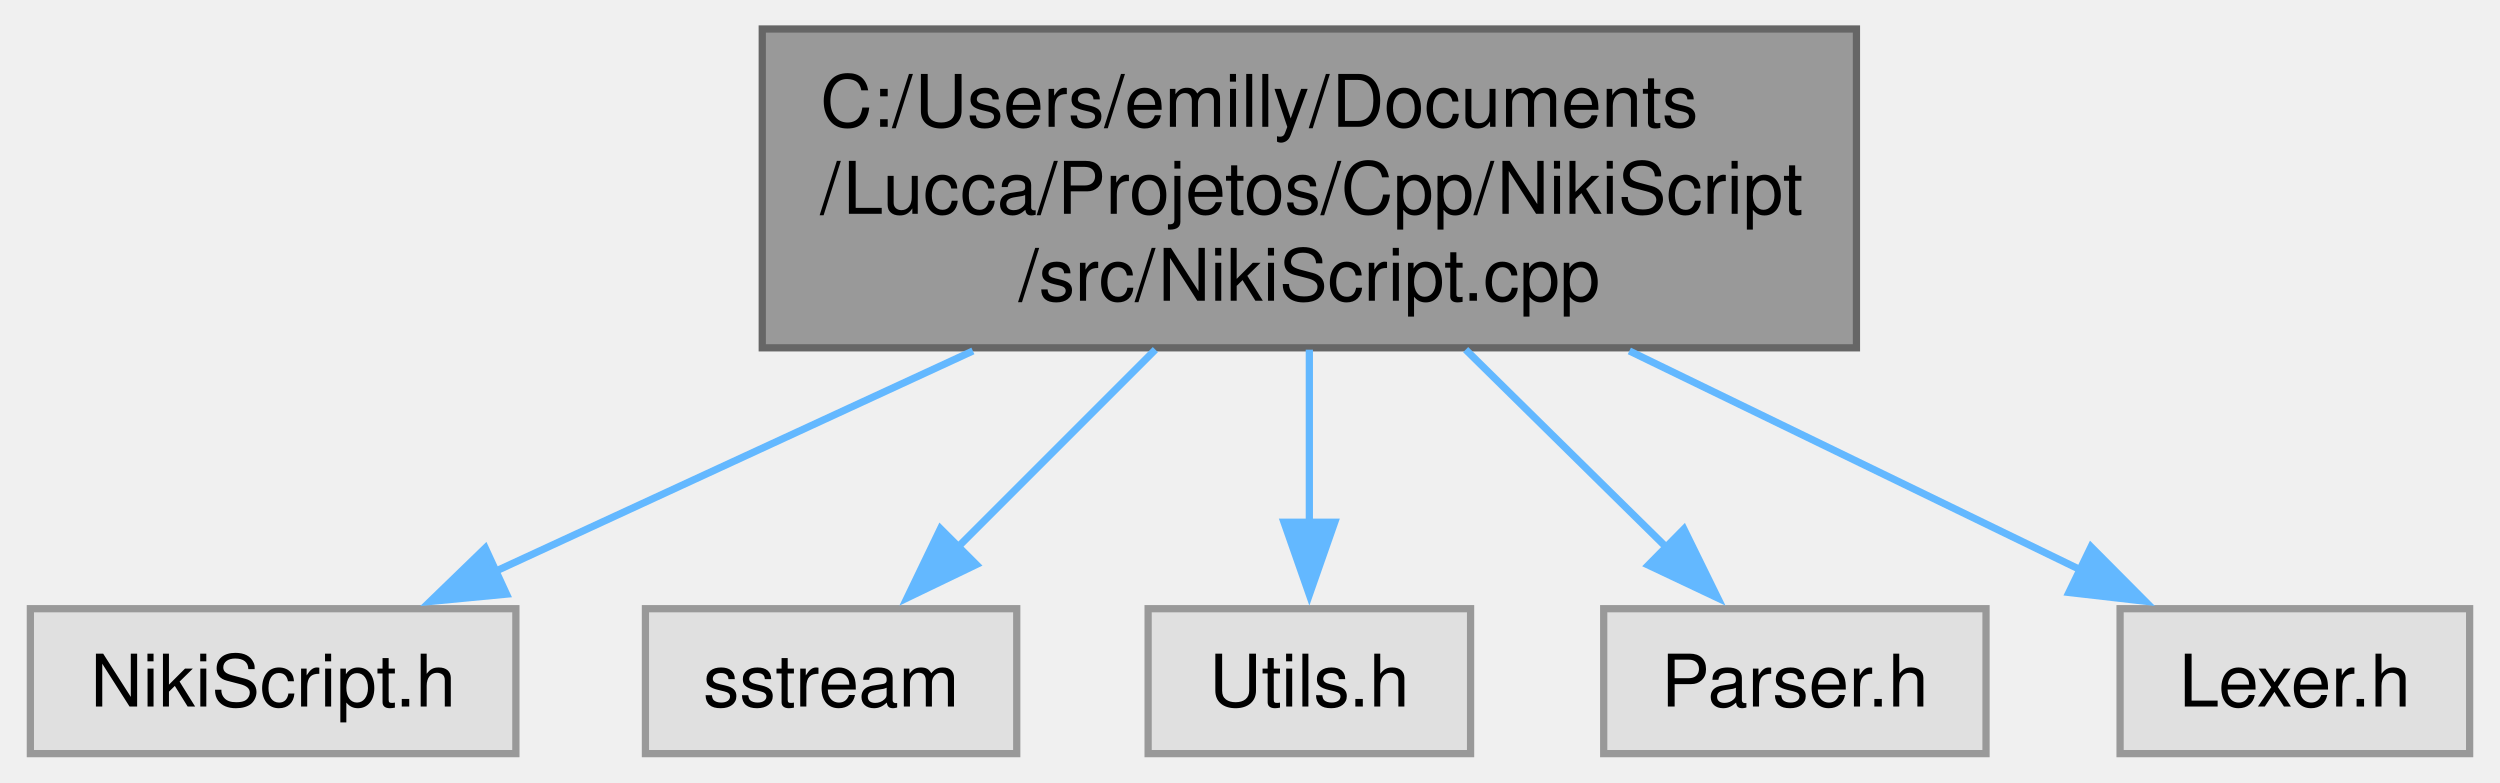
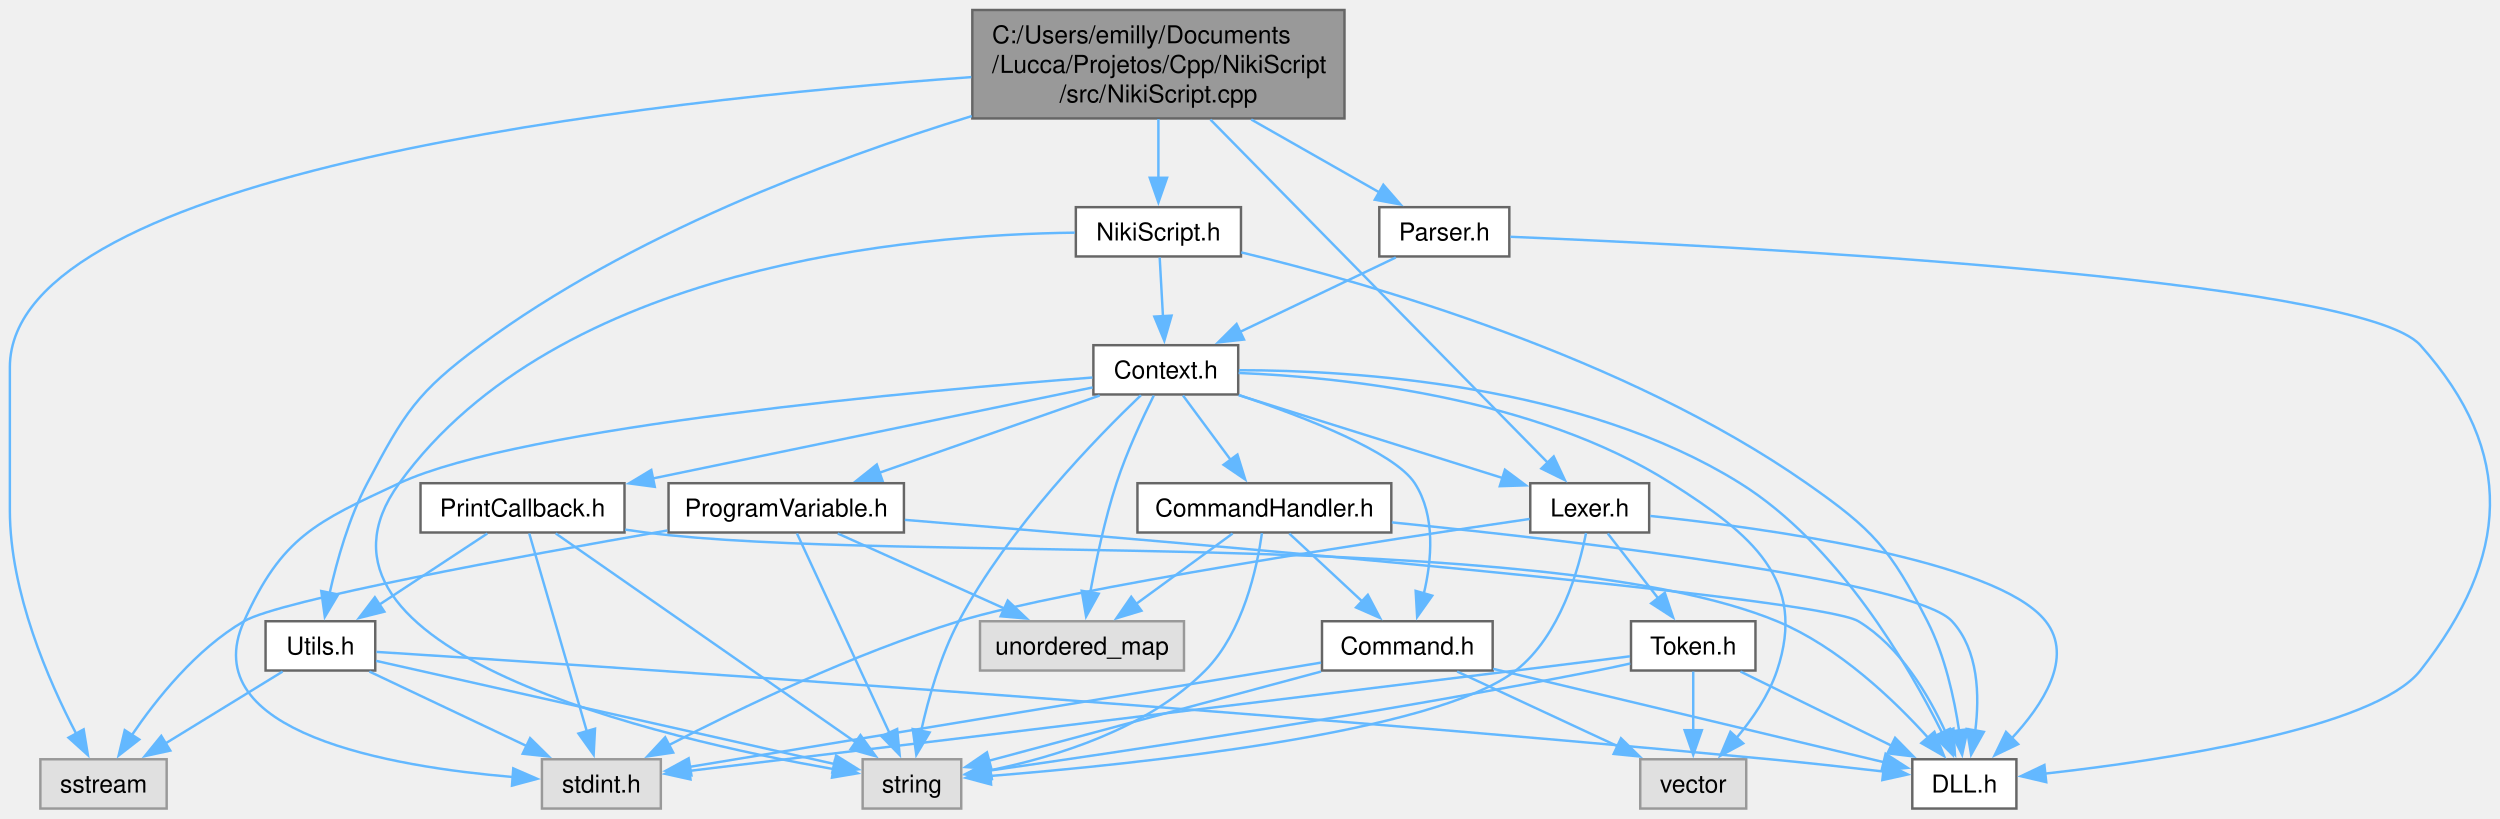
- <svg xmlns="http://www.w3.org/2000/svg" xmlns:xlink="http://www.w3.org/1999/xlink" width="345pt" height="108pt" viewBox="0.00 0.00 344.62 108.00">
-   <g id="graph0" class="graph" transform="scale(1 1) rotate(0) translate(4 104)">
+ <svg xmlns="http://www.w3.org/2000/svg" xmlns:xlink="http://www.w3.org/1999/xlink" width="1014pt" height="332pt" viewBox="0.00 0.00 1014.33 332.00">
+   <g id="graph0" class="graph" transform="scale(1 1) rotate(0) translate(4 328)">
    <g id="Node000001" class="node">
      <g id="a_Node000001">
        <a xlink:title=" ">
-           <polygon fill="#999999" stroke="#666666" points="252,-100 101,-100 101,-56 252,-56 252,-100" />
-           <text text-anchor="start" x="109" y="-86.5" font-family="Helvetica,sans-Serif" font-size="10.00">C:/Users/emilly/Documents</text>
-           <text text-anchor="start" x="109" y="-74.5" font-family="Helvetica,sans-Serif" font-size="10.00">/Lucca/Projetos/Cpp/NikiScript</text>
-           <text text-anchor="middle" x="176.5" y="-62.5" font-family="Helvetica,sans-Serif" font-size="10.00">/src/NikiScript.cpp</text>
+           <polygon fill="#999999" stroke="#666666" points="541.5,-324 390.5,-324 390.5,-280 541.5,-280 541.5,-324" />
+           <text text-anchor="start" x="398.5" y="-310.5" font-family="Helvetica,sans-Serif" font-size="10.00">C:/Users/emilly/Documents</text>
+           <text text-anchor="start" x="398.5" y="-298.5" font-family="Helvetica,sans-Serif" font-size="10.00">/Lucca/Projetos/Cpp/NikiScript</text>
+           <text text-anchor="middle" x="466" y="-286.5" font-family="Helvetica,sans-Serif" font-size="10.00">/src/NikiScript.cpp</text>
        </a>
      </g>
    </g>
    <g id="Node000002" class="node">
      <g id="a_Node000002">
-         <a xlink:title=" ">
-           <polygon fill="#e0e0e0" stroke="#999999" points="67,-20 0,-20 0,0 67,0 67,-20" />
-           <text text-anchor="middle" x="33.5" y="-6.5" font-family="Helvetica,sans-Serif" font-size="10.00">NikiScript.h</text>
+         <a xlink:href="_niki_script_8h.html" target="_top" xlink:title=" ">
+           <polygon fill="white" stroke="#666666" points="499.5,-244 432.5,-244 432.5,-224 499.5,-224 499.5,-244" />
+           <text text-anchor="middle" x="466" y="-230.5" font-family="Helvetica,sans-Serif" font-size="10.00">NikiScript.h</text>
        </a>
      </g>
    </g>
    <g id="edge1_Node000001_Node000002" class="edge">
      <g id="a_edge1_Node000001_Node000002">
        <a xlink:title=" ">
-           <path fill="none" stroke="#63b8ff" d="M130.07,-55.57C108.43,-45.58 83.28,-33.97 64.07,-25.11" />
-           <polygon fill="#63b8ff" stroke="#63b8ff" points="65.71,-22.01 55.17,-21 62.78,-28.37 65.71,-22.01" />
+           <path fill="none" stroke="#63b8ff" d="M466,-279.75C466,-272.13 466,-263.53 466,-255.93" />
+           <polygon fill="#63b8ff" stroke="#63b8ff" points="469.5,-255.93 466,-245.93 462.5,-255.93 469.5,-255.93" />
+         </a>
+       </g>
+     </g>
+     <g id="Node000012" class="node">
+       <g id="a_Node000012">
+         <a xlink:href="_utils_8h.html" target="_top" xlink:title=" ">
+           <polygon fill="white" stroke="#666666" points="148.25,-76 103.75,-76 103.75,-56 148.25,-56 148.25,-76" />
+           <text text-anchor="middle" x="126" y="-62.5" font-family="Helvetica,sans-Serif" font-size="10.00">Utils.h</text>
+         </a>
+       </g>
+     </g>
+     <g id="edge44_Node000001_Node000012" class="edge">
+       <g id="a_edge44_Node000001_Node000012">
+         <a xlink:title=" ">
+           <path fill="none" stroke="#63b8ff" d="M390.28,-280.97C331.97,-263.04 251.4,-232.64 191,-188 165.1,-168.86 160.05,-160.48 145,-132 137.59,-117.98 132.72,-100.69 129.76,-87.46" />
+           <polygon fill="#63b8ff" stroke="#63b8ff" points="133.21,-86.86 127.79,-77.76 126.35,-88.25 133.21,-86.86" />
+         </a>
+       </g>
+     </g>
+     <g id="Node000013" class="node">
+       <g id="a_Node000013">
+         <a xlink:title=" ">
+           <polygon fill="#e0e0e0" stroke="#999999" points="63.62,-20 12.38,-20 12.38,0 63.62,0 63.62,-20" />
+           <text text-anchor="middle" x="38" y="-6.5" font-family="Helvetica,sans-Serif" font-size="10.00">sstream</text>
+         </a>
+       </g>
+     </g>
+     <g id="edge43_Node000001_Node000013" class="edge">
+       <g id="a_edge43_Node000001_Node000013">
+         <a xlink:title=" ">
+           <path fill="none" stroke="#63b8ff" d="M390.09,-296.77C258.05,-287.32 0,-258.66 0,-179 0,-179 0,-179 0,-121 0,-87.77 15.68,-51.85 26.9,-30.4" />
+           <polygon fill="#63b8ff" stroke="#63b8ff" points="29.94,-32.12 31.67,-21.66 23.8,-28.76 29.94,-32.12" />
+         </a>
+       </g>
+     </g>
+     <g id="Node000015" class="node">
+       <g id="a_Node000015">
+         <a xlink:href="_lexer_8h.html" target="_top" xlink:title=" ">
+           <polygon fill="white" stroke="#666666" points="665.12,-132 616.88,-132 616.88,-112 665.12,-112 665.12,-132" />
+           <text text-anchor="middle" x="641" y="-118.5" font-family="Helvetica,sans-Serif" font-size="10.00">Lexer.h</text>
+         </a>
+       </g>
+     </g>
+     <g id="edge48_Node000001_Node000015" class="edge">
+       <g id="a_edge48_Node000001_Node000015">
+         <a xlink:title=" ">
+           <path fill="none" stroke="#63b8ff" d="M487.11,-279.53C522.18,-243.86 591.75,-173.09 623.94,-140.36" />
+           <polygon fill="#63b8ff" stroke="#63b8ff" points="626.39,-142.86 630.9,-133.27 621.39,-137.95 626.39,-142.86" />
+         </a>
+       </g>
+     </g>
+     <g id="Node000017" class="node">
+       <g id="a_Node000017">
+         <a xlink:href="_parser_8h.html" target="_top" xlink:title=" ">
+           <polygon fill="white" stroke="#666666" points="608.38,-244 555.62,-244 555.62,-224 608.38,-224 608.38,-244" />
+           <text text-anchor="middle" x="582" y="-230.5" font-family="Helvetica,sans-Serif" font-size="10.00">Parser.h</text>
+         </a>
+       </g>
+     </g>
+     <g id="edge45_Node000001_Node000017" class="edge">
+       <g id="a_edge45_Node000001_Node000017">
+         <a xlink:title=" ">
+           <path fill="none" stroke="#63b8ff" d="M503.66,-279.57C520.65,-269.91 540.3,-258.73 555.67,-249.98" />
+           <polygon fill="#63b8ff" stroke="#63b8ff" points="557.26,-253.1 564.22,-245.11 553.8,-247.02 557.26,-253.1" />
        </a>
      </g>
    </g>
    <g id="Node000003" class="node">
      <g id="a_Node000003">
        <a xlink:title=" ">
-           <polygon fill="#e0e0e0" stroke="#999999" points="136.12,-20 84.88,-20 84.88,0 136.12,0 136.12,-20" />
-           <text text-anchor="middle" x="110.5" y="-6.5" font-family="Helvetica,sans-Serif" font-size="10.00">sstream</text>
-         </a>
-       </g>
-     </g>
-     <g id="edge2_Node000001_Node000003" class="edge">
-       <g id="a_edge2_Node000001_Node000003">
-         <a xlink:title=" ">
-           <path fill="none" stroke="#63b8ff" d="M155.25,-55.75C146.42,-46.92 136.28,-36.78 127.9,-28.4" />
-           <polygon fill="#63b8ff" stroke="#63b8ff" points="130.54,-26.09 120.99,-21.49 125.59,-31.04 130.54,-26.09" />
+           <polygon fill="#e0e0e0" stroke="#999999" points="386,-20 346,-20 346,0 386,0 386,-20" />
+           <text text-anchor="middle" x="366" y="-6.5" font-family="Helvetica,sans-Serif" font-size="10.00">string</text>
+         </a>
+       </g>
+     </g>
+     <g id="edge2_Node000002_Node000003" class="edge">
+       <g id="a_edge2_Node000002_Node000003">
+         <a xlink:title=" ">
+           <path fill="none" stroke="#63b8ff" d="M432.08,-233.66C366.27,-232.86 222.13,-220.52 158,-132 108.76,-64.04 264.87,-28.23 334.38,-15.96" />
+           <polygon fill="#63b8ff" stroke="#63b8ff" points="334.75,-19.45 344.02,-14.32 333.57,-12.55 334.75,-19.45" />
        </a>
      </g>
    </g>
    <g id="Node000004" class="node">
      <g id="a_Node000004">
-         <a xlink:title=" ">
-           <polygon fill="#e0e0e0" stroke="#999999" points="198.75,-20 154.25,-20 154.25,0 198.75,0 198.75,-20" />
-           <text text-anchor="middle" x="176.5" y="-6.5" font-family="Helvetica,sans-Serif" font-size="10.00">Utils.h</text>
-         </a>
-       </g>
-     </g>
-     <g id="edge3_Node000001_Node000004" class="edge">
-       <g id="a_edge3_Node000001_Node000004">
-         <a xlink:title=" ">
-           <path fill="none" stroke="#63b8ff" d="M176.5,-55.75C176.5,-48.13 176.5,-39.53 176.5,-31.93" />
-           <polygon fill="#63b8ff" stroke="#63b8ff" points="180,-31.93 176.5,-21.93 173,-31.93 180,-31.93" />
+         <a xlink:href="_context_8h.html" target="_top" xlink:title=" ">
+           <polygon fill="white" stroke="#666666" points="498.38,-188 439.62,-188 439.62,-168 498.38,-168 498.38,-188" />
+           <text text-anchor="middle" x="469" y="-174.5" font-family="Helvetica,sans-Serif" font-size="10.00">Context.h</text>
+         </a>
+       </g>
+     </g>
+     <g id="edge3_Node000002_Node000004" class="edge">
+       <g id="a_edge3_Node000002_Node000004">
+         <a xlink:title=" ">
+           <path fill="none" stroke="#63b8ff" d="M466.52,-223.59C466.89,-217.01 467.39,-207.96 467.85,-199.73" />
+           <polygon fill="#63b8ff" stroke="#63b8ff" points="471.34,-199.99 468.4,-189.81 464.35,-199.6 471.34,-199.99" />
+         </a>
+       </g>
+     </g>
+     <g id="Node000009" class="node">
+       <g id="a_Node000009">
+         <a xlink:href="_d_l_l_8h.html" target="_top" xlink:title=" ">
+           <polygon fill="white" stroke="#666666" points="814.12,-20 771.88,-20 771.88,0 814.12,0 814.12,-20" />
+           <text text-anchor="middle" x="793" y="-6.5" font-family="Helvetica,sans-Serif" font-size="10.00">DLL.h</text>
+         </a>
+       </g>
+     </g>
+     <g id="edge42_Node000002_Node000009" class="edge">
+       <g id="a_edge42_Node000002_Node000009">
+         <a xlink:title=" ">
+           <path fill="none" stroke="#63b8ff" d="M499.62,-225.65C552.18,-212.99 655.4,-183.37 729,-132 756.12,-113.07 762.94,-105.44 778,-76 785.11,-62.09 788.9,-44.79 790.88,-31.54" />
+           <polygon fill="#63b8ff" stroke="#63b8ff" points="794.33,-32.17 792.1,-21.82 787.38,-31.3 794.33,-32.17" />
+         </a>
+       </g>
+     </g>
+     <g id="edge6_Node000004_Node000003" class="edge">
+       <g id="a_edge6_Node000004_Node000003">
+         <a xlink:title=" ">
+           <path fill="none" stroke="#63b8ff" d="M458.91,-167.69C441.39,-150.97 405.25,-114.05 385,-76 377.55,-62 372.68,-44.71 369.73,-31.48" />
+           <polygon fill="#63b8ff" stroke="#63b8ff" points="373.18,-30.88 367.78,-21.76 366.32,-32.26 373.18,-30.88" />
        </a>
      </g>
    </g>
    <g id="Node000005" class="node">
      <g id="a_Node000005">
        <a xlink:title=" ">
-           <polygon fill="#e0e0e0" stroke="#999999" points="269.88,-20 217.12,-20 217.12,0 269.88,0 269.88,-20" />
-           <text text-anchor="middle" x="243.5" y="-6.5" font-family="Helvetica,sans-Serif" font-size="10.00">Parser.h</text>
-         </a>
-       </g>
-     </g>
-     <g id="edge4_Node000001_Node000005" class="edge">
-       <g id="a_edge4_Node000001_Node000005">
-         <a xlink:title=" ">
-           <path fill="none" stroke="#63b8ff" d="M198.07,-55.75C207.04,-46.92 217.33,-36.78 225.84,-28.4" />
-           <polygon fill="#63b8ff" stroke="#63b8ff" points="228.19,-30.99 232.86,-21.48 223.28,-26.01 228.19,-30.99" />
+           <polygon fill="#e0e0e0" stroke="#999999" points="704.5,-20 661.5,-20 661.5,0 704.5,0 704.5,-20" />
+           <text text-anchor="middle" x="683" y="-6.5" font-family="Helvetica,sans-Serif" font-size="10.00">vector</text>
+         </a>
+       </g>
+     </g>
+     <g id="edge4_Node000004_Node000005" class="edge">
+       <g id="a_edge4_Node000004_Node000005">
+         <a xlink:title=" ">
+           <path fill="none" stroke="#63b8ff" d="M498.54,-176.73C540.66,-175.04 618.95,-166.98 674,-132 706.76,-111.19 729.34,-92.8 717,-56 713.64,-45.97 707.05,-36.39 700.57,-28.66" />
+           <polygon fill="#63b8ff" stroke="#63b8ff" points="703.27,-26.43 693.95,-21.38 698.09,-31.13 703.27,-26.43" />
        </a>
      </g>
    </g>
    <g id="Node000006" class="node">
      <g id="a_Node000006">
        <a xlink:title=" ">
-           <polygon fill="#e0e0e0" stroke="#999999" points="336.62,-20 288.38,-20 288.38,0 336.62,0 336.62,-20" />
-           <text text-anchor="middle" x="312.5" y="-6.5" font-family="Helvetica,sans-Serif" font-size="10.00">Lexer.h</text>
-         </a>
-       </g>
-     </g>
-     <g id="edge5_Node000001_Node000006" class="edge">
-       <g id="a_edge5_Node000001_Node000006">
-         <a xlink:title=" ">
-           <path fill="none" stroke="#63b8ff" d="M220.66,-55.57C241.05,-45.68 264.72,-34.19 282.92,-25.36" />
-           <polygon fill="#63b8ff" stroke="#63b8ff" points="284.37,-28.54 291.84,-21.03 281.32,-22.24 284.37,-28.54" />
+           <polygon fill="#e0e0e0" stroke="#999999" points="264.12,-20 215.88,-20 215.88,0 264.12,0 264.12,-20" />
+           <text text-anchor="middle" x="240" y="-6.5" font-family="Helvetica,sans-Serif" font-size="10.00">stdint.h</text>
+         </a>
+       </g>
+     </g>
+     <g id="edge5_Node000004_Node000006" class="edge">
+       <g id="a_edge5_Node000004_Node000006">
+         <a xlink:title=" ">
+           <path fill="none" stroke="#63b8ff" d="M439.24,-174.88C371.49,-169.71 207.78,-155.14 158,-132 124.03,-116.21 110.35,-110.18 95,-76 74.64,-30.66 154.74,-16.95 203.99,-12.8" />
+           <polygon fill="#63b8ff" stroke="#63b8ff" points="204.25,-16.29 213.96,-12.06 203.73,-9.31 204.25,-16.29" />
+         </a>
+       </g>
+     </g>
+     <g id="Node000007" class="node">
+       <g id="a_Node000007">
+         <a xlink:title=" ">
+           <polygon fill="#e0e0e0" stroke="#999999" points="476.38,-76 393.62,-76 393.62,-56 476.38,-56 476.38,-76" />
+           <text text-anchor="middle" x="435" y="-62.5" font-family="Helvetica,sans-Serif" font-size="10.00">unordered_map</text>
+         </a>
+       </g>
+     </g>
+     <g id="edge7_Node000004_Node000007" class="edge">
+       <g id="a_edge7_Node000004_Node000007">
+         <a xlink:title=" ">
+           <path fill="none" stroke="#63b8ff" d="M464.12,-167.57C459.66,-158.62 453.13,-144.68 449,-132 444.23,-117.36 440.63,-100.33 438.27,-87.38" />
+           <polygon fill="#63b8ff" stroke="#63b8ff" points="441.79,-87.18 436.66,-77.91 434.89,-88.36 441.79,-87.18" />
+         </a>
+       </g>
+     </g>
+     <g id="Node000008" class="node">
+       <g id="a_Node000008">
+         <a xlink:href="_command_8h.html" target="_top" xlink:title=" ">
+           <polygon fill="white" stroke="#666666" points="601.62,-76 532.38,-76 532.38,-56 601.62,-56 601.62,-76" />
+           <text text-anchor="middle" x="567" y="-62.5" font-family="Helvetica,sans-Serif" font-size="10.00">Command.h</text>
+         </a>
+       </g>
+     </g>
+     <g id="edge8_Node000004_Node000008" class="edge">
+       <g id="a_edge8_Node000004_Node000008">
+         <a xlink:title=" ">
+           <path fill="none" stroke="#63b8ff" d="M498.7,-167.77C525.44,-158.79 561.77,-144.68 570,-132 578.56,-118.81 576.93,-100.74 573.65,-87" />
+           <polygon fill="#63b8ff" stroke="#63b8ff" points="577.11,-86.37 570.98,-77.73 570.38,-88.31 577.11,-86.37" />
+         </a>
+       </g>
+     </g>
+     <g id="edge41_Node000004_Node000009" class="edge">
+       <g id="a_edge41_Node000004_Node000009">
+         <a xlink:title=" ">
+           <path fill="none" stroke="#63b8ff" d="M498.67,-177.85C545.47,-177.84 637.71,-172.16 702,-132 741.79,-107.14 770.34,-58.12 783.97,-30.72" />
+           <polygon fill="#63b8ff" stroke="#63b8ff" points="787.08,-32.33 788.24,-21.8 780.77,-29.31 787.08,-32.33" />
+         </a>
+       </g>
+     </g>
+     <g id="Node000010" class="node">
+       <g id="a_Node000010">
+         <a xlink:href="_command_handler_8h.html" target="_top" xlink:title=" ">
+           <polygon fill="white" stroke="#666666" points="560.5,-132 457.5,-132 457.5,-112 560.5,-112 560.5,-132" />
+           <text text-anchor="middle" x="509" y="-118.5" font-family="Helvetica,sans-Serif" font-size="10.00">CommandHandler.h</text>
+         </a>
+       </g>
+     </g>
+     <g id="edge13_Node000004_Node000010" class="edge">
+       <g id="a_edge13_Node000004_Node000010">
+         <a xlink:title=" ">
+           <path fill="none" stroke="#63b8ff" d="M475.97,-167.59C481.3,-160.39 488.83,-150.23 495.35,-141.43" />
+           <polygon fill="#63b8ff" stroke="#63b8ff" points="498.07,-143.63 501.21,-133.51 492.45,-139.47 498.07,-143.63" />
+         </a>
+       </g>
+     </g>
+     <g id="Node000011" class="node">
+       <g id="a_Node000011">
+         <a xlink:href="_print_callback_8h.html" target="_top" xlink:title=" ">
+           <polygon fill="white" stroke="#666666" points="249.38,-132 166.62,-132 166.62,-112 249.38,-112 249.38,-132" />
+           <text text-anchor="middle" x="208" y="-118.5" font-family="Helvetica,sans-Serif" font-size="10.00">PrintCallback.h</text>
+         </a>
+       </g>
+     </g>
+     <g id="edge18_Node000004_Node000011" class="edge">
+       <g id="a_edge18_Node000004_Node000011">
+         <a xlink:title=" ">
+           <path fill="none" stroke="#63b8ff" d="M439.31,-170.86C395.91,-161.88 314.45,-145.02 260.71,-133.9" />
+           <polygon fill="#63b8ff" stroke="#63b8ff" points="261.67,-130.53 251.17,-131.93 260.25,-137.38 261.67,-130.53" />
+         </a>
+       </g>
+     </g>
+     <g id="Node000014" class="node">
+       <g id="a_Node000014">
+         <a xlink:href="_program_variable_8h.html" target="_top" xlink:title=" ">
+           <polygon fill="white" stroke="#666666" points="362.75,-132 267.25,-132 267.25,-112 362.75,-112 362.75,-132" />
+           <text text-anchor="middle" x="315" y="-118.5" font-family="Helvetica,sans-Serif" font-size="10.00">ProgramVariable.h</text>
+         </a>
+       </g>
+     </g>
+     <g id="edge27_Node000004_Node000014" class="edge">
+       <g id="a_edge27_Node000004_Node000014">
+         <a xlink:title=" ">
+           <path fill="none" stroke="#63b8ff" d="M442.18,-167.59C417.37,-158.9 380.27,-145.89 352.53,-136.16" />
+           <polygon fill="#63b8ff" stroke="#63b8ff" points="354.06,-132.99 343.46,-132.98 351.74,-139.59 354.06,-132.99" />
+         </a>
+       </g>
+     </g>
+     <g id="edge32_Node000004_Node000015" class="edge">
+       <g id="a_edge32_Node000004_Node000015">
+         <a xlink:title=" ">
+           <path fill="none" stroke="#63b8ff" d="M498.57,-167.72C528.25,-158.4 573.99,-144.04 605.6,-134.12" />
+           <polygon fill="#63b8ff" stroke="#63b8ff" points="606.6,-137.47 615.1,-131.13 604.51,-130.79 606.6,-137.47" />
+         </a>
+       </g>
+     </g>
+     <g id="edge10_Node000008_Node000003" class="edge">
+       <g id="a_edge10_Node000008_Node000003">
+         <a xlink:title=" ">
+           <path fill="none" stroke="#63b8ff" d="M531.99,-55.59C493.93,-45.37 433.68,-29.18 397.19,-19.38" />
+           <polygon fill="#63b8ff" stroke="#63b8ff" points="398.26,-16.04 387.7,-16.83 396.44,-22.8 398.26,-16.04" />
+         </a>
+       </g>
+     </g>
+     <g id="edge9_Node000008_Node000005" class="edge">
+       <g id="a_edge9_Node000008_Node000005">
+         <a xlink:title=" ">
+           <path fill="none" stroke="#63b8ff" d="M587.21,-55.59C605.23,-47.21 631.87,-34.8 652.48,-25.21" />
+           <polygon fill="#63b8ff" stroke="#63b8ff" points="653.68,-28.51 661.26,-21.12 650.72,-22.17 653.68,-28.51" />
+         </a>
+       </g>
+     </g>
+     <g id="edge11_Node000008_Node000006" class="edge">
+       <g id="a_edge11_Node000008_Node000006">
+         <a xlink:title=" ">
+           <path fill="none" stroke="#63b8ff" d="M532.01,-59.22C469.47,-48.89 339.19,-27.38 275.96,-16.94" />
+           <polygon fill="#63b8ff" stroke="#63b8ff" points="276.54,-13.49 266.1,-15.31 275.4,-20.39 276.54,-13.49" />
+         </a>
+       </g>
+     </g>
+     <g id="edge12_Node000008_Node000009" class="edge">
+       <g id="a_edge12_Node000008_Node000009">
+         <a xlink:title=" ">
+           <path fill="none" stroke="#63b8ff" d="M601.82,-56.68C645.05,-46.35 718.23,-28.86 760.41,-18.79" />
+           <polygon fill="#63b8ff" stroke="#63b8ff" points="761.05,-22.23 769.96,-16.51 759.42,-15.43 761.05,-22.23" />
+         </a>
+       </g>
+     </g>
+     <g id="edge15_Node000010_Node000003" class="edge">
+       <g id="a_edge15_Node000010_Node000003">
+         <a xlink:title=" ">
+           <path fill="none" stroke="#63b8ff" d="M508.01,-111.74C506.05,-97.84 500.42,-71.54 485,-56 461.42,-32.23 424.05,-20.84 397.48,-15.49" />
+           <polygon fill="#63b8ff" stroke="#63b8ff" points="398.43,-12.11 387.96,-13.77 397.18,-18.99 398.43,-12.11" />
+         </a>
+       </g>
+     </g>
+     <g id="edge14_Node000010_Node000007" class="edge">
+       <g id="a_edge14_Node000010_Node000007">
+         <a xlink:title=" ">
+           <path fill="none" stroke="#63b8ff" d="M496.11,-111.59C485.29,-103.7 469.59,-92.24 456.81,-82.92" />
+           <polygon fill="#63b8ff" stroke="#63b8ff" points="459.11,-80.26 448.96,-77.19 454.98,-85.91 459.11,-80.26" />
+         </a>
+       </g>
+     </g>
+     <g id="edge16_Node000010_Node000008" class="edge">
+       <g id="a_edge16_Node000010_Node000008">
+         <a xlink:title=" ">
+           <path fill="none" stroke="#63b8ff" d="M519.1,-111.59C527.25,-104.01 538.93,-93.13 548.72,-84.02" />
+           <polygon fill="#63b8ff" stroke="#63b8ff" points="550.97,-86.71 555.91,-77.33 546.2,-81.58 550.97,-86.71" />
+         </a>
+       </g>
+     </g>
+     <g id="edge17_Node000010_Node000009" class="edge">
+       <g id="a_edge17_Node000010_Node000009">
+         <a xlink:title=" ">
+           <path fill="none" stroke="#63b8ff" d="M560.73,-116.11C637.13,-108.37 772.82,-92.5 788,-76 798.79,-64.28 799.22,-45.79 797.43,-31.53" />
+           <polygon fill="#63b8ff" stroke="#63b8ff" points="800.91,-31.1 795.74,-21.85 794.01,-32.3 800.91,-31.1" />
+         </a>
+       </g>
+     </g>
+     <g id="edge20_Node000011_Node000003" class="edge">
+       <g id="a_edge20_Node000011_Node000003">
+         <a xlink:title=" ">
+           <path fill="none" stroke="#63b8ff" d="M221.47,-111.62C248.52,-92.79 309.72,-50.18 343.15,-26.91" />
+           <polygon fill="#63b8ff" stroke="#63b8ff" points="345.11,-29.81 351.32,-21.22 341.11,-24.06 345.11,-29.81" />
+         </a>
+       </g>
+     </g>
+     <g id="edge19_Node000011_Node000006" class="edge">
+       <g id="a_edge19_Node000011_Node000006">
+         <a xlink:title=" ">
+           <path fill="none" stroke="#63b8ff" d="M210.73,-111.62C215.88,-93.92 227.13,-55.24 234.09,-31.32" />
+           <polygon fill="#63b8ff" stroke="#63b8ff" points="237.42,-32.39 236.86,-21.81 230.7,-30.43 237.42,-32.39" />
+         </a>
+       </g>
+     </g>
+     <g id="edge21_Node000011_Node000009" class="edge">
+       <g id="a_edge21_Node000011_Node000009">
+         <a xlink:title=" ">
+           <path fill="none" stroke="#63b8ff" d="M249.69,-113.17C252.5,-112.75 255.29,-112.35 258,-112 359.47,-98.92 622.48,-115.17 717,-76 741.94,-65.66 764.62,-43.91 778.58,-28.41" />
+           <polygon fill="#63b8ff" stroke="#63b8ff" points="780.85,-31.14 784.76,-21.29 775.56,-26.55 780.85,-31.14" />
+         </a>
+       </g>
+     </g>
+     <g id="edge22_Node000011_Node000012" class="edge">
+       <g id="a_edge22_Node000011_Node000012">
+         <a xlink:title=" ">
+           <path fill="none" stroke="#63b8ff" d="M193.72,-111.59C181.56,-103.59 163.86,-91.93 149.6,-82.54" />
+           <polygon fill="#63b8ff" stroke="#63b8ff" points="151.94,-79.89 141.66,-77.31 148.09,-85.73 151.94,-79.89" />
+         </a>
+       </g>
+     </g>
+     <g id="edge24_Node000012_Node000003" class="edge">
+       <g id="a_edge24_Node000012_Node000003">
+         <a xlink:title=" ">
+           <path fill="none" stroke="#63b8ff" d="M148.58,-59.92C191.59,-50.24 285.36,-29.14 334.51,-18.08" />
+           <polygon fill="#63b8ff" stroke="#63b8ff" points="335.24,-21.51 344.23,-15.9 333.71,-14.68 335.24,-21.51" />
+         </a>
+       </g>
+     </g>
+     <g id="edge23_Node000012_Node000006" class="edge">
+       <g id="a_edge23_Node000012_Node000006">
+         <a xlink:title=" ">
+           <path fill="none" stroke="#63b8ff" d="M145.86,-55.59C163.49,-47.24 189.51,-34.92 209.73,-25.34" />
+           <polygon fill="#63b8ff" stroke="#63b8ff" points="211.08,-28.57 218.62,-21.13 208.08,-22.25 211.08,-28.57" />
+         </a>
+       </g>
+     </g>
+     <g id="edge26_Node000012_Node000009" class="edge">
+       <g id="a_edge26_Node000012_Node000009">
+         <a xlink:title=" ">
+           <path fill="none" stroke="#63b8ff" d="M148.73,-63.56C227.22,-58.54 494.11,-40.93 714,-20 729.24,-18.55 746.11,-16.67 760.33,-15" />
+           <polygon fill="#63b8ff" stroke="#63b8ff" points="760.54,-18.5 770.06,-13.84 759.72,-11.55 760.54,-18.5" />
+         </a>
+       </g>
+     </g>
+     <g id="edge25_Node000012_Node000013" class="edge">
+       <g id="a_edge25_Node000012_Node000013">
+         <a xlink:title=" ">
+           <path fill="none" stroke="#63b8ff" d="M110.67,-55.59C97.5,-47.51 78.27,-35.71 62.89,-26.27" />
+           <polygon fill="#63b8ff" stroke="#63b8ff" points="65.09,-23.52 54.74,-21.27 61.43,-29.48 65.09,-23.52" />
+         </a>
+       </g>
+     </g>
+     <g id="edge28_Node000014_Node000003" class="edge">
+       <g id="a_edge28_Node000014_Node000003">
+         <a xlink:title=" ">
+           <path fill="none" stroke="#63b8ff" d="M319.35,-111.62C327.63,-93.76 345.82,-54.53 356.88,-30.67" />
+           <polygon fill="#63b8ff" stroke="#63b8ff" points="360,-32.27 361.03,-21.73 353.64,-29.33 360,-32.27" />
+         </a>
+       </g>
+     </g>
+     <g id="edge30_Node000014_Node000007" class="edge">
+       <g id="a_edge30_Node000014_Node000007">
+         <a xlink:title=" ">
+           <path fill="none" stroke="#63b8ff" d="M335.9,-111.59C354.63,-103.17 382.36,-90.69 403.72,-81.07" />
+           <polygon fill="#63b8ff" stroke="#63b8ff" points="404.87,-84.4 412.55,-77.1 402,-78.01 404.87,-84.4" />
+         </a>
+       </g>
+     </g>
+     <g id="edge31_Node000014_Node000009" class="edge">
+       <g id="a_edge31_Node000014_Node000009">
+         <a xlink:title=" ">
+           <path fill="none" stroke="#63b8ff" d="M363.12,-117.13C472.89,-108.15 733.62,-85.92 750,-76 766.97,-65.72 778.6,-45.89 785.45,-30.83" />
+           <polygon fill="#63b8ff" stroke="#63b8ff" points="788.57,-32.45 789.18,-21.87 782.11,-29.76 788.57,-32.45" />
+         </a>
+       </g>
+     </g>
+     <g id="edge29_Node000014_Node000013" class="edge">
+       <g id="a_edge29_Node000014_Node000013">
+         <a xlink:title=" ">
+           <path fill="none" stroke="#63b8ff" d="M266.78,-112.82C206.58,-102.35 109.71,-84.54 95,-76 75.6,-64.73 59.42,-44.45 49.31,-29.54" />
+           <polygon fill="#63b8ff" stroke="#63b8ff" points="52.5,-28.02 44.14,-21.51 46.62,-31.81 52.5,-28.02" />
+         </a>
+       </g>
+     </g>
+     <g id="edge34_Node000015_Node000003" class="edge">
+       <g id="a_edge34_Node000015_Node000003">
+         <a xlink:title=" ">
+           <path fill="none" stroke="#63b8ff" d="M639.5,-111.79C636.66,-97.47 629.07,-70.02 611,-56 578.15,-30.5 456.38,-17.92 397.84,-13.23" />
+           <polygon fill="#63b8ff" stroke="#63b8ff" points="398.11,-9.75 387.87,-12.47 397.57,-16.72 398.11,-9.75" />
+         </a>
+       </g>
+     </g>
+     <g id="edge33_Node000015_Node000006" class="edge">
+       <g id="a_edge33_Node000015_Node000006">
+         <a xlink:title=" ">
+           <path fill="none" stroke="#63b8ff" d="M616.63,-117.5C561.45,-109.46 428.36,-89.3 385,-76 342.44,-62.94 295.91,-40.52 267.34,-25.72" />
+           <polygon fill="#63b8ff" stroke="#63b8ff" points="269.13,-22.71 258.65,-21.16 265.88,-28.91 269.13,-22.71" />
+         </a>
+       </g>
+     </g>
+     <g id="edge40_Node000015_Node000009" class="edge">
+       <g id="a_edge40_Node000015_Node000009">
+         <a xlink:title=" ">
+           <path fill="none" stroke="#63b8ff" d="M665.52,-118.72C711.15,-113.92 806.29,-101.08 826,-76 837.53,-61.33 824.84,-42.01 812,-28.25" />
+           <polygon fill="#63b8ff" stroke="#63b8ff" points="814.83,-26.13 805.27,-21.56 809.9,-31.09 814.83,-26.13" />
+         </a>
+       </g>
+     </g>
+     <g id="Node000016" class="node">
+       <g id="a_Node000016">
+         <a xlink:href="_token_8h.html" target="_top" xlink:title=" ">
+           <polygon fill="white" stroke="#666666" points="708.25,-76 657.75,-76 657.75,-56 708.25,-56 708.25,-76" />
+           <text text-anchor="middle" x="683" y="-62.5" font-family="Helvetica,sans-Serif" font-size="10.00">Token.h</text>
+         </a>
+       </g>
+     </g>
+     <g id="edge35_Node000015_Node000016" class="edge">
+       <g id="a_edge35_Node000015_Node000016">
+         <a xlink:title=" ">
+           <path fill="none" stroke="#63b8ff" d="M648.32,-111.59C653.98,-104.32 661.99,-94.02 668.89,-85.15" />
+           <polygon fill="#63b8ff" stroke="#63b8ff" points="671.46,-87.54 674.84,-77.49 665.94,-83.24 671.46,-87.54" />
+         </a>
+       </g>
+     </g>
+     <g id="edge37_Node000016_Node000003" class="edge">
+       <g id="a_edge37_Node000016_Node000003">
+         <a xlink:title=" ">
+           <path fill="none" stroke="#63b8ff" d="M657.46,-58.85C652.98,-57.85 648.36,-56.86 644,-56 555.17,-38.58 449.41,-22.82 397.68,-15.43" />
+           <polygon fill="#63b8ff" stroke="#63b8ff" points="398.2,-11.97 387.81,-14.03 397.22,-18.9 398.2,-11.97" />
+         </a>
+       </g>
+     </g>
+     <g id="edge38_Node000016_Node000005" class="edge">
+       <g id="a_edge38_Node000016_Node000005">
+         <a xlink:title=" ">
+           <path fill="none" stroke="#63b8ff" d="M683,-55.59C683,-49.01 683,-39.96 683,-31.73" />
+           <polygon fill="#63b8ff" stroke="#63b8ff" points="686.5,-31.81 683,-21.81 679.5,-31.81 686.5,-31.81" />
+         </a>
+       </g>
+     </g>
+     <g id="edge36_Node000016_Node000006" class="edge">
+       <g id="a_edge36_Node000016_Node000006">
+         <a xlink:title=" ">
+           <path fill="none" stroke="#63b8ff" d="M657.34,-61.77C643.6,-60.05 626.38,-57.89 611,-56 487.94,-40.85 341.86,-23.24 275.71,-15.29" />
+           <polygon fill="#63b8ff" stroke="#63b8ff" points="276.16,-11.82 265.81,-14.1 275.33,-18.77 276.16,-11.82" />
+         </a>
+       </g>
+     </g>
+     <g id="edge39_Node000016_Node000009" class="edge">
+       <g id="a_edge39_Node000016_Node000009">
+         <a xlink:title=" ">
+           <path fill="none" stroke="#63b8ff" d="M702.16,-55.59C719.09,-47.28 744.05,-35.03 763.52,-25.47" />
+           <polygon fill="#63b8ff" stroke="#63b8ff" points="764.9,-28.7 772.33,-21.15 761.81,-22.41 764.9,-28.7" />
+         </a>
+       </g>
+     </g>
+     <g id="edge46_Node000017_Node000004" class="edge">
+       <g id="a_edge46_Node000017_Node000004">
+         <a xlink:title=" ">
+           <path fill="none" stroke="#63b8ff" d="M562.32,-223.59C544.84,-215.24 519.05,-202.92 499,-193.34" />
+           <polygon fill="#63b8ff" stroke="#63b8ff" points="500.73,-190.29 490.2,-189.13 497.72,-196.6 500.73,-190.29" />
+         </a>
+       </g>
+     </g>
+     <g id="edge47_Node000017_Node000009" class="edge">
+       <g id="a_edge47_Node000017_Node000009">
+         <a xlink:title=" ">
+           <path fill="none" stroke="#63b8ff" d="M608.79,-231.98C693.8,-228.48 953.38,-215.58 978,-188 1017.07,-144.24 1014.25,-102.13 978,-56 959.41,-32.34 873.68,-19.57 825.72,-14.17" />
+           <polygon fill="#63b8ff" stroke="#63b8ff" points="826.23,-10.71 815.91,-13.12 825.48,-17.67 826.23,-10.71" />
        </a>
      </g>
    </g>
  </g>
</svg>
